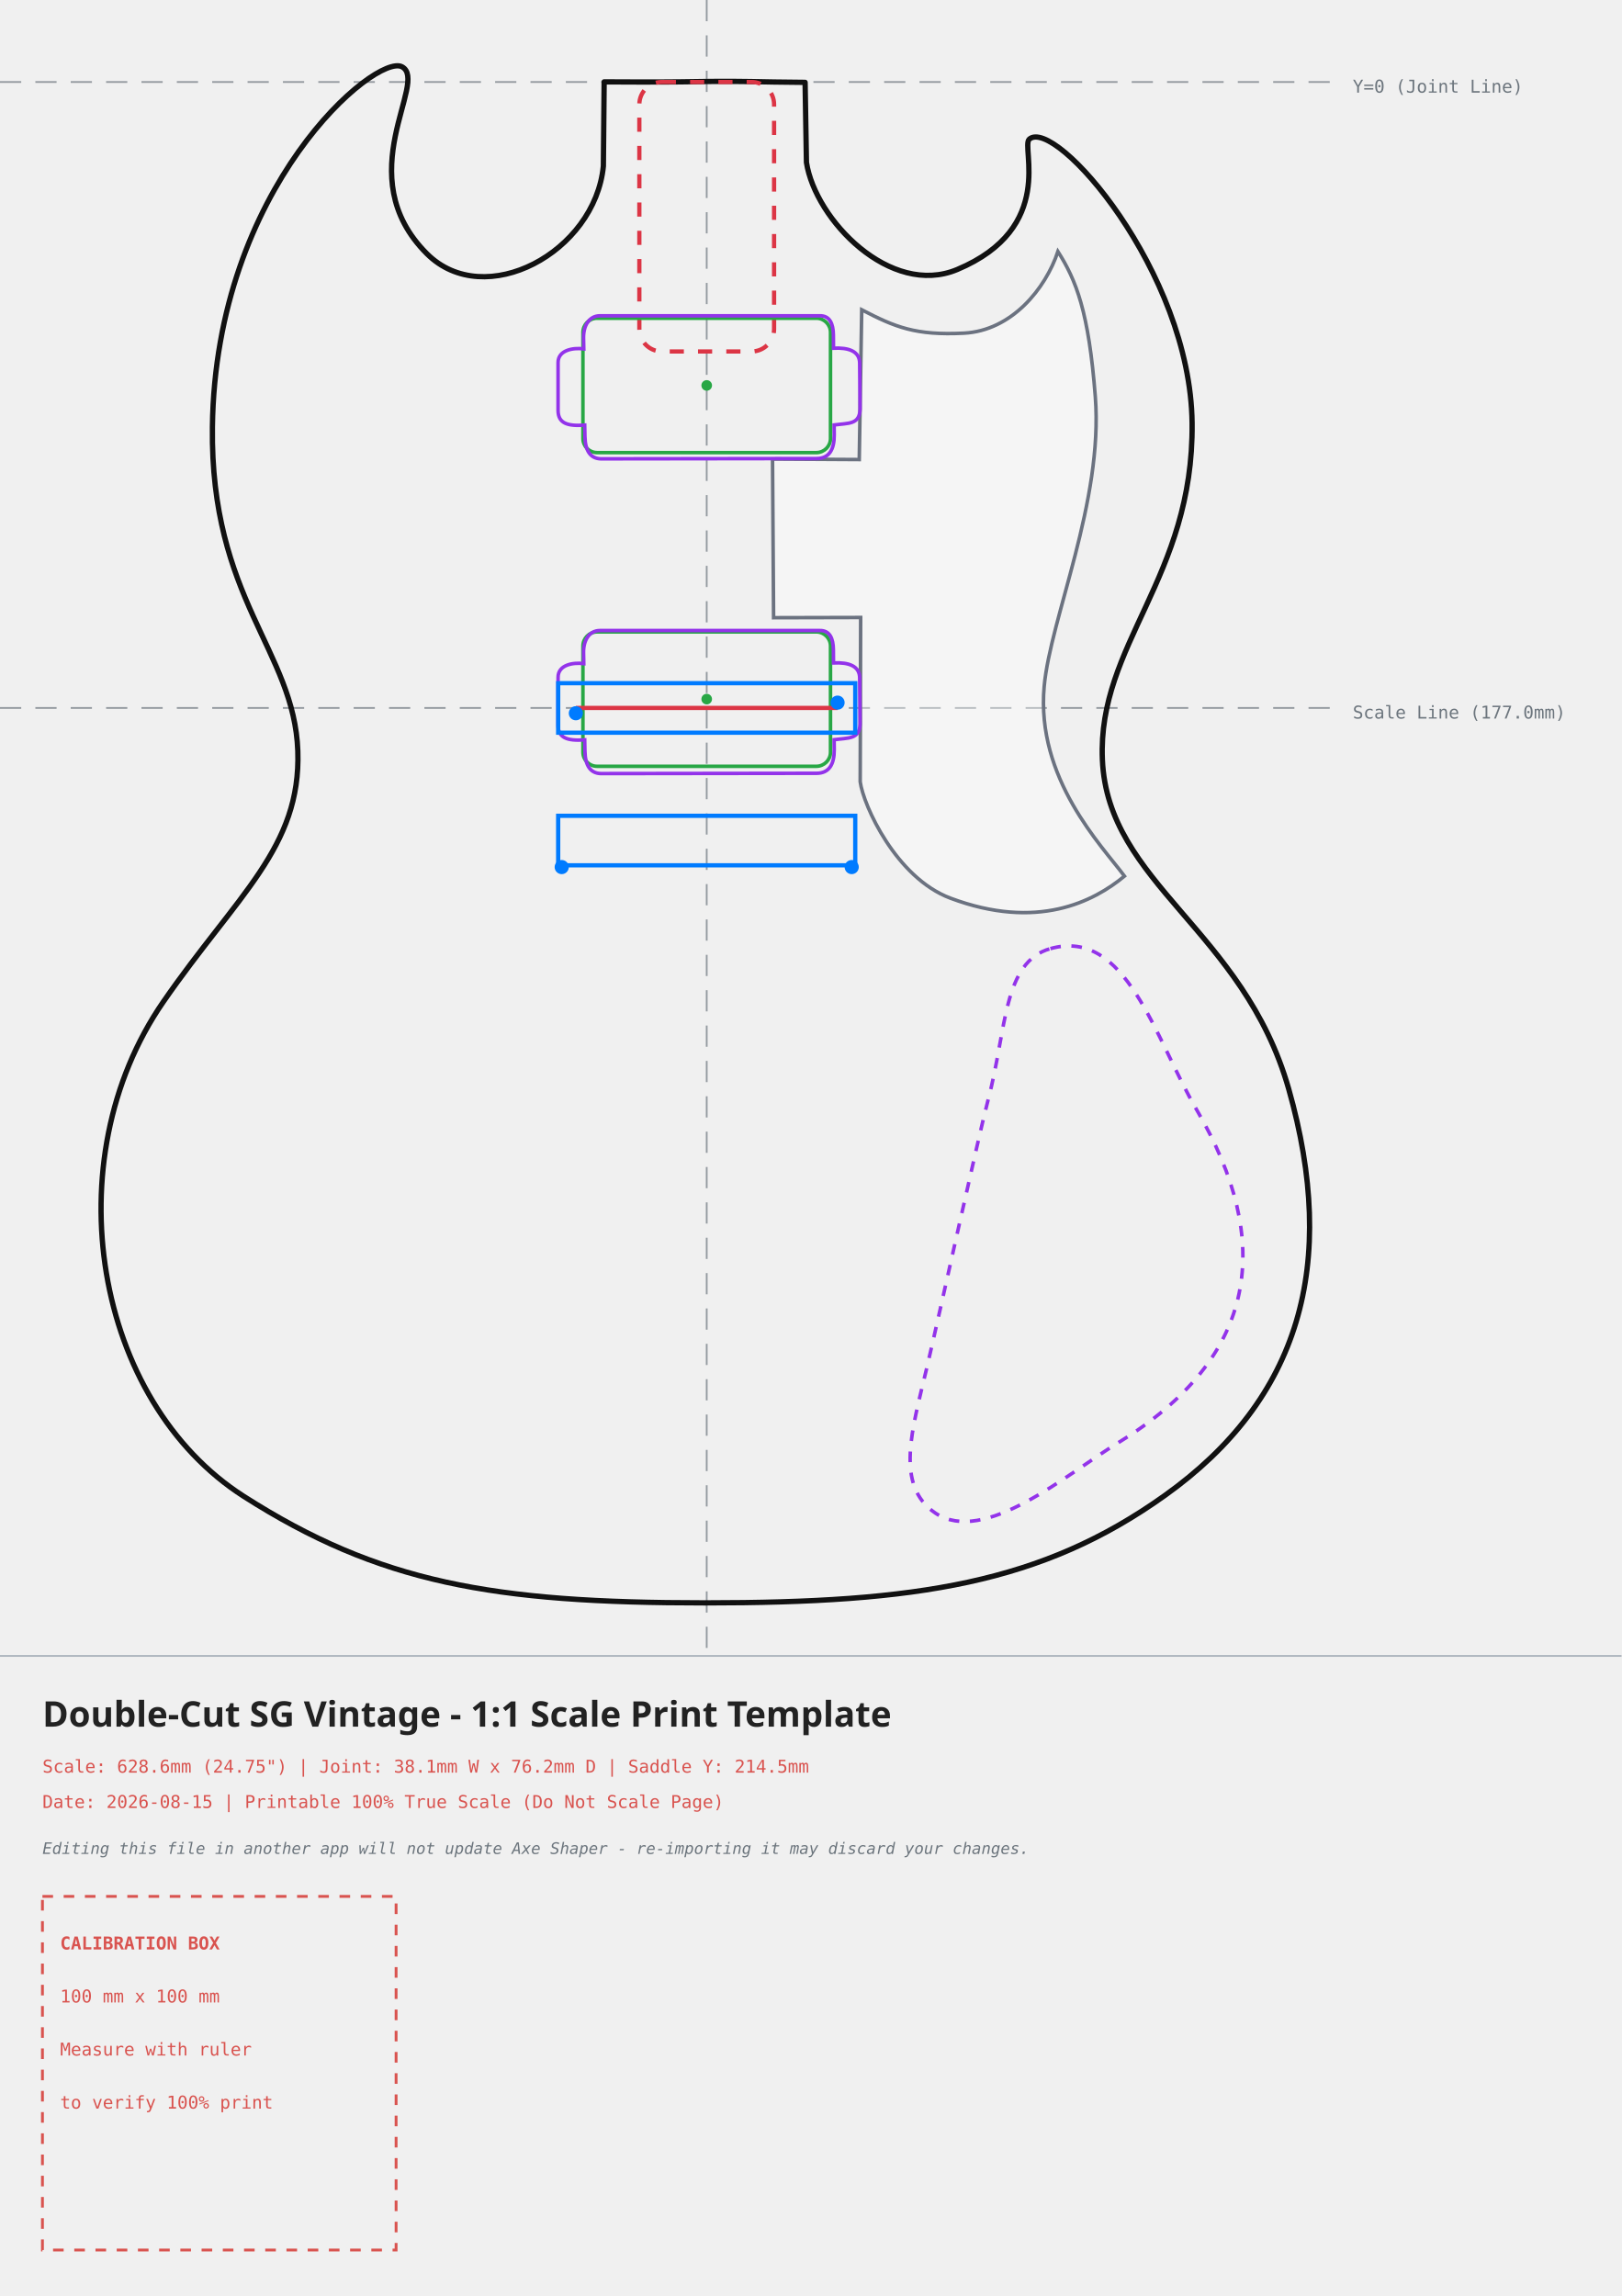
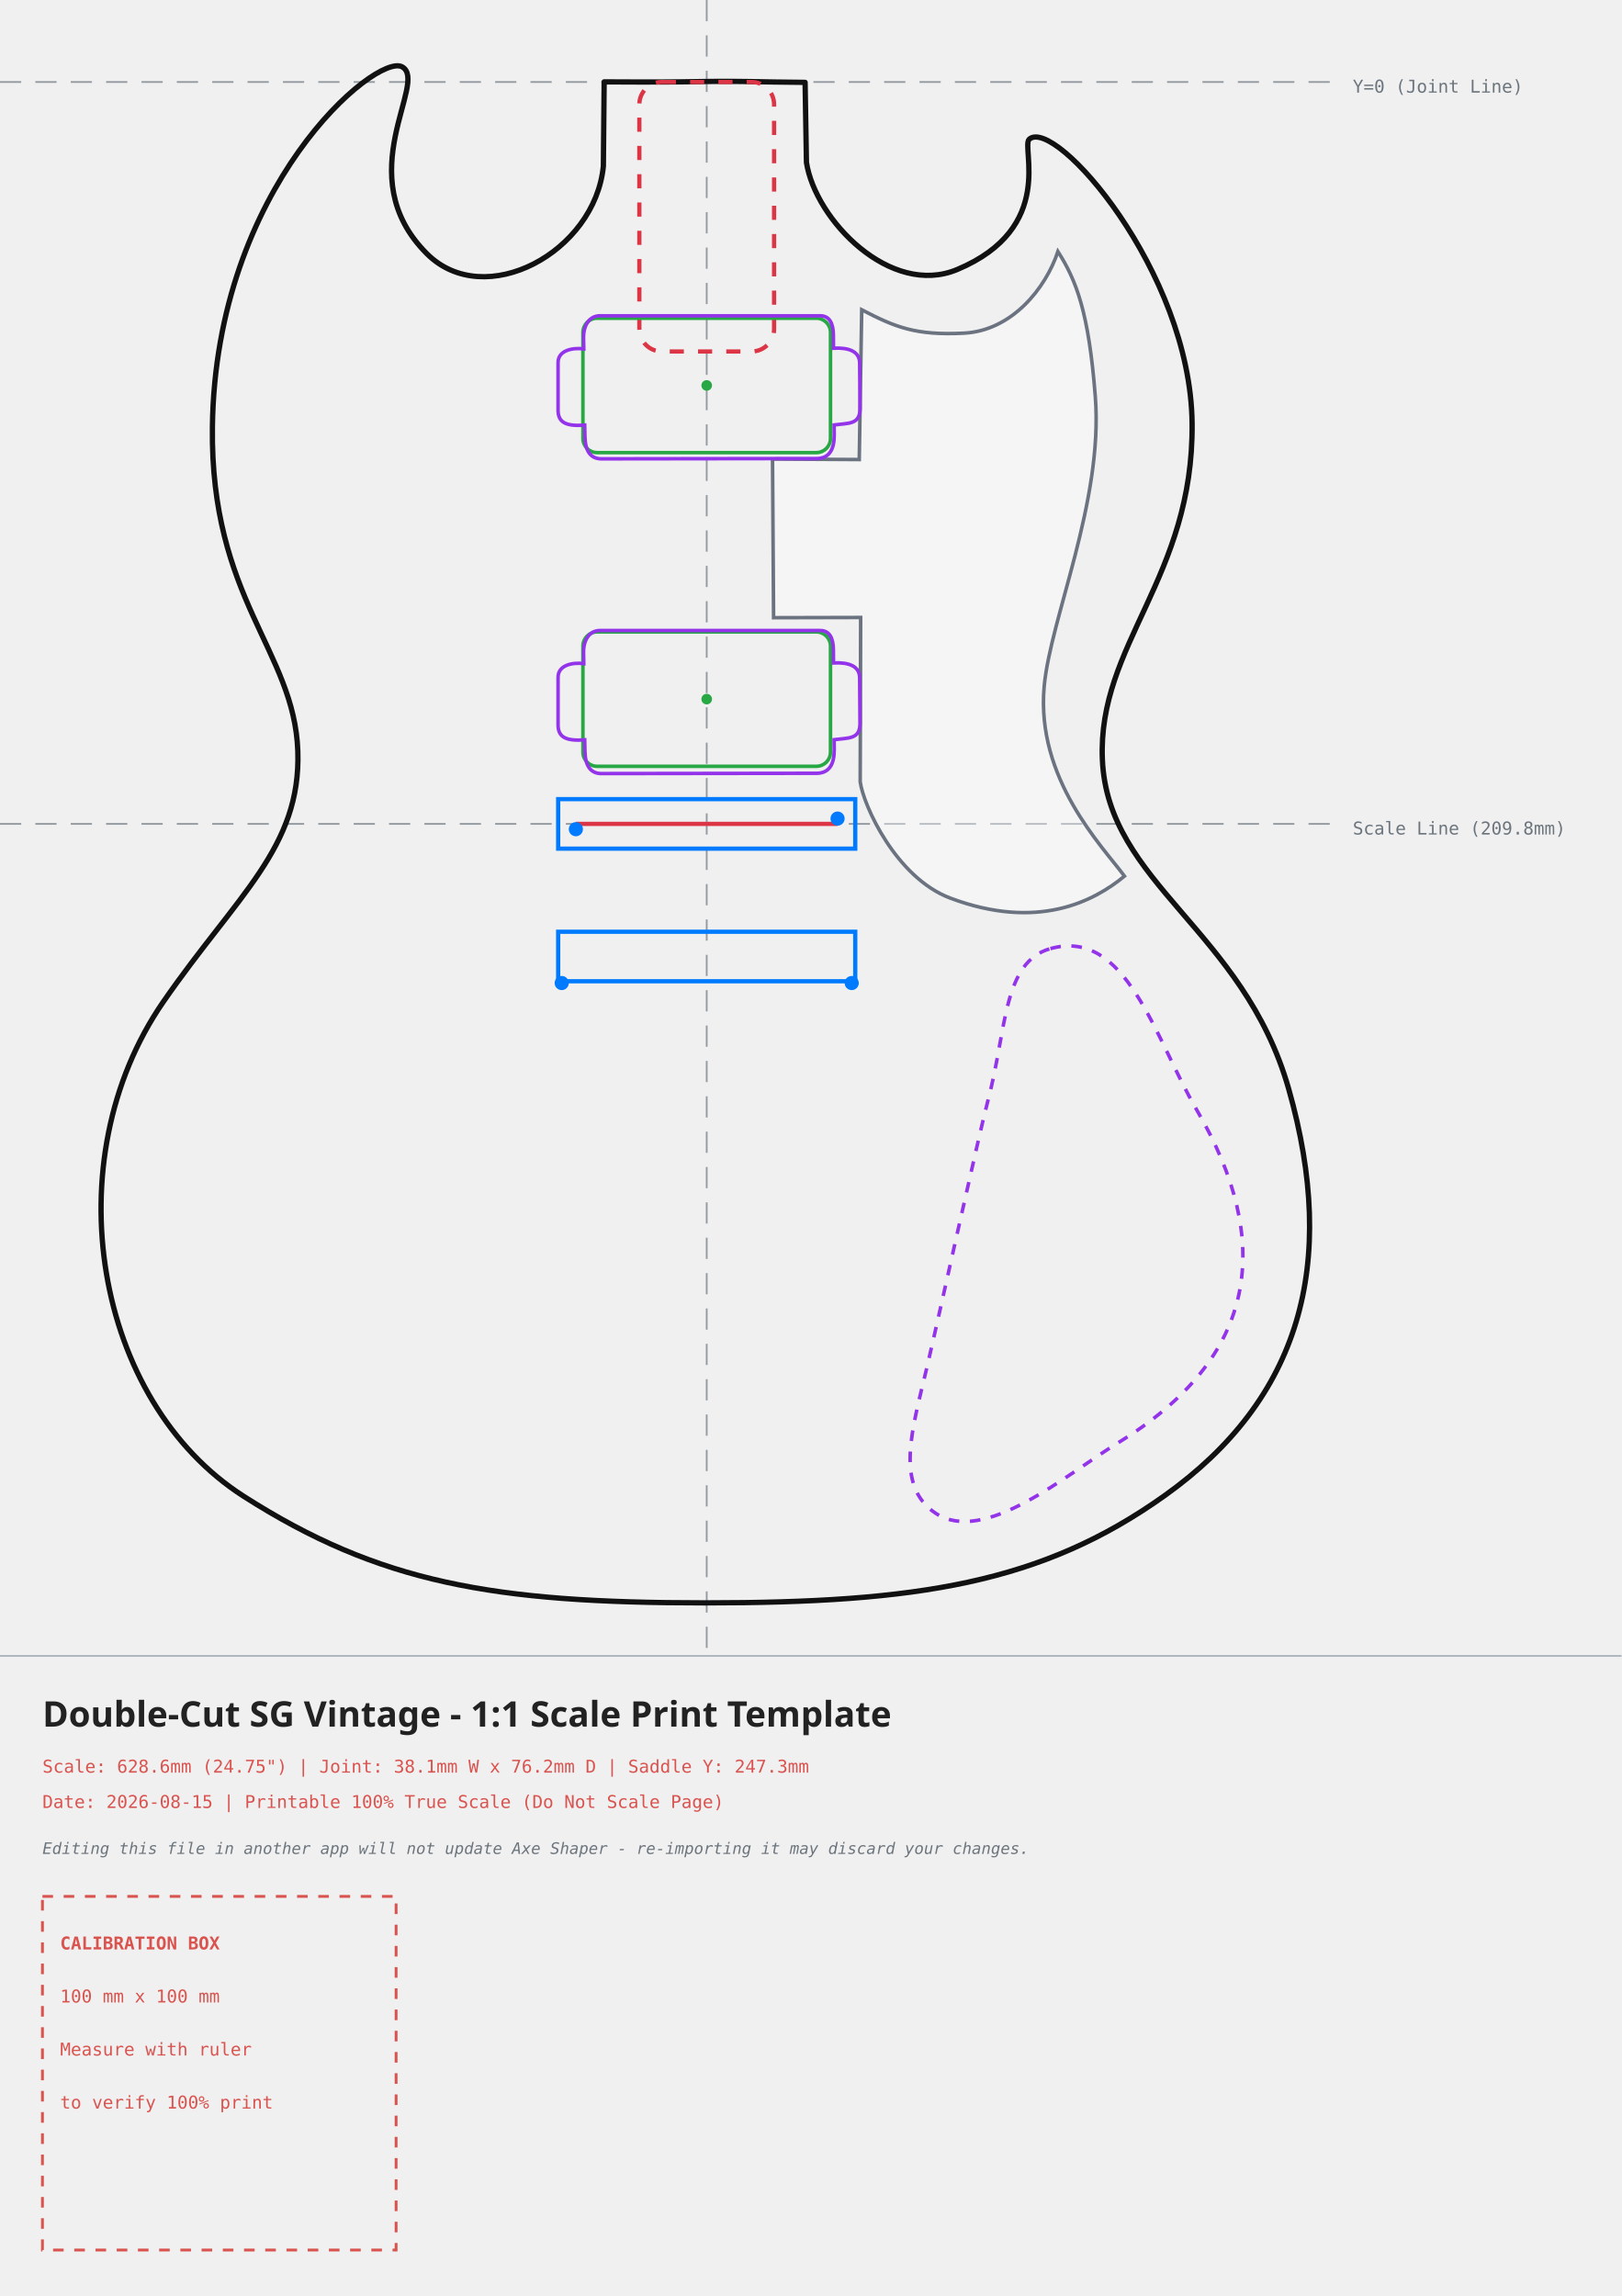
<svg xmlns="http://www.w3.org/2000/svg" width="458.51mm" height="649.26mm" viewBox="-199.83 -23.19 458.51 649.26">
  <style>
    .body-line { fill: none; stroke: #111111; stroke-width: 1.5; stroke-linecap: round; stroke-linejoin: round; }
    .neck-pocket { fill: none; stroke: #dc3545; stroke-width: 1.2; stroke-dasharray: 4,4; }
    .pickup-rout { fill: none; stroke: #28a745; stroke-width: 1.0; }
    .bridge-rout { fill: none; stroke: #007bff; stroke-width: 1.2; }
    .back-route { fill: none; stroke: #9333ea; stroke-width: 1.0; stroke-dasharray: 3,3; }
    .front-route { fill: none; stroke: #9333ea; stroke-width: 1.0; }
    .pickguard { fill: #ffffff; fill-opacity: 0.35; stroke: #6b7280; stroke-width: 1.0; }
    .center-axis { fill: none; stroke: #6c757d; stroke-width: 0.5; stroke-dasharray: 6,4; opacity: 0.7; }
    .calibration-box { fill: none; stroke: #d9534f; stroke-width: 0.8; stroke-dasharray: 3,3; }
    .band-rule { fill: none; stroke: #adb5bd; stroke-width: 0.5; }
    .text-label { font-family: monospace, sans-serif; font-size: 5px; fill: #d9534f; }
    .disclaimer-label { font-family: monospace, sans-serif; font-size: 4.5px; font-style: italic; fill: #6c757d; }
    .axis-label { font-family: monospace, sans-serif; font-size: 5px; fill: #6c757d; }
    .title-label { font-family: sans-serif; font-size: 10px; font-weight: bold; fill: #222222; }
  </style>
  <g>
    <line x1="0" y1="-23.19" x2="0" y2="445.07" class="center-axis" />
    <line x1="-199.83" y1="0" x2="178.68" y2="0" class="center-axis" />
    <text x="182.68" y="3" class="axis-label">Y=0 (Joint Line)</text>
-     <line x1="-199.83" y1="177.00" x2="178.68" y2="177.00" class="center-axis" stroke="#007bff" />
-     <text x="182.68" y="180.00" class="axis-label" fill="#007bff">Scale Line (177.0mm)</text>
+     <line x1="-199.83" y1="209.79" x2="178.68" y2="209.79" class="center-axis" stroke="#007bff" />
+     <text x="182.68" y="212.79" class="axis-label" fill="#007bff">Scale Line (209.8mm)</text>
    <path d="M 97.19 245.06 C 118.65 239.06, 126.51 270.03, 138.58 290.70 C 160.30 327.91, 156.17 360.46, 116.28 384.83 C 101.68 393.75, 78.45 413.93, 64.69 404.70 C 53.01 396.88, 58.19 380.76, 62.18 363.82 C 66.17 346.89, 76.95 297.65, 79.58 287.78 C 84.83 268.12, 83.68 248.84, 97.19 245.06 Z" class="back-route" />
    <path d="M -19.05 0.00 C -19.05 0.00, -29.00 -0.04, -29.00 -0.04 C -29.00 -0.04, -29.22 23.78, -29.22 23.78 C -31.59 48.15, -62.76 64.90, -79.12 48.56 C -101.37 26.33, -78.37 -0.17, -86.17 -4.31 C -93.49 -8.19, -138.92 29.57, -139.77 97.55 C -140.38 146.10, -116.60 160.80, -115.62 189.19 C -114.68 216.45, -132.81 229.94, -153.63 260.07 C -184.83 305.22, -172.99 373.07, -130.88 399.96 C -92.57 424.42, -60.46 430.07, -0.46 430.07 C 59.54 430.07, 94.78 424.52, 129.55 399.69 C 167.72 372.44, 178.68 334.40, 164.55 284.70 C 151.75 239.72, 113.39 226.69, 111.88 191.62 C 110.48 159.01, 137.71 140.22, 137.25 96.48 C 136.79 53.54, 98.47 9.77, 91.20 16.18 C 88.76 18.33, 99.00 41.21, 70.84 53.02 C 51.97 60.93, 30.72 39.02, 28.20 22.74 C 28.20 22.74, 27.82 0.10, 27.82 0.10 C 27.82 0.10, 19.05 0.00, 19.05 0.00 C -1.22 -0.43, 1.22 0.04, -19.05 0.00 Z" class="body-line" />
    <path d="M 43.83 64.41 C 53.29 69.32, 59.02 71.71, 72.73 71.02 C 86.25 70.34, 95.84 58.38, 99.31 47.93 C 104.46 56.07, 108.01 64.85, 109.88 89.01 C 112.17 118.68, 97.18 151.56, 95.42 170.93 C 93.06 197.00, 111.77 216.02, 118.13 224.56 C 109.44 231.75, 93.48 240.02, 68.88 230.78 C 53.54 225.01, 44.30 204.58, 43.40 197.88 C 43.40 197.88, 43.53 151.42, 43.53 151.42 C 43.53 151.42, 18.91 151.48, 18.91 151.48 C 18.91 151.48, 18.61 106.62, 18.61 106.62 C 18.61 106.62, 43.13 106.76, 43.13 106.76 C 43.13 106.76, 43.83 64.41, 43.83 64.41 Z" class="pickguard" style="fill:#ffffff" />
    <rect x="-19.05" y="0" width="38.1" height="76.2" rx="6.35" ry="6.35" class="neck-pocket" />
    <g transform="translate(0, 85.79989) rotate(0)">
      <rect x="-35.00" y="-19.00" width="70" height="38" rx="4" ry="4" class="pickup-rout" />
      <circle cx="0" cy="0" r="1.5" fill="#28a745" />
    </g>
    <g transform="translate(0, 174.5036) rotate(0)">
      <rect x="-35.00" y="-19.00" width="70" height="38" rx="4" ry="4" class="pickup-rout" />
      <circle cx="0" cy="0" r="1.5" fill="#28a745" />
    </g>
    <path d="M -30.22 66.11 C -30.22 66.11, 31.89 66.11, 31.89 66.11 C 34.80 66.00, 35.79 68.36, 35.82 71.51 C 35.82 71.51, 35.85 75.27, 35.85 75.27 C 40.18 75.06, 43.23 76.13, 43.25 79.52 C 43.25 79.52, 43.36 92.52, 43.36 92.52 C 43.23 96.92, 40.13 96.43, 36.03 96.97 C 36.03 96.97, 36.06 99.79, 36.06 99.79 C 36.09 103.96, 34.60 106.48, 31.04 106.48 C 31.04 106.48, -29.95 106.56, -29.95 106.56 C -32.76 106.46, -34.34 104.51, -34.43 100.24 C -34.43 100.24, -34.50 97.03, -34.50 97.03 C -39.54 97.38, -42.01 96.44, -42.03 92.87 C -42.03 92.87, -42.03 79.35, -42.03 79.35 C -42.05 75.84, -37.88 75.07, -34.76 75.46 C -34.76 75.46, -34.82 72.48, -34.82 72.48 C -34.91 68.78, -33.14 66.11, -30.22 66.11 Z" class="front-route" />
    <path d="M -30.22 155.11 C -30.22 155.11, 31.89 155.11, 31.89 155.11 C 34.80 155.00, 35.79 157.36, 35.82 160.51 C 35.82 160.51, 35.85 164.27, 35.85 164.27 C 40.18 164.06, 43.23 165.13, 43.25 168.52 C 43.25 168.52, 43.36 181.52, 43.36 181.52 C 43.23 185.92, 40.13 185.43, 36.03 185.97 C 36.03 185.97, 36.06 188.79, 36.06 188.79 C 36.09 192.96, 34.60 195.48, 31.04 195.48 C 31.04 195.48, -29.95 195.56, -29.95 195.56 C -32.76 195.46, -34.34 193.51, -34.43 189.24 C -34.43 189.24, -34.50 186.03, -34.50 186.03 C -39.54 186.38, -42.01 185.44, -42.03 181.87 C -42.03 181.87, -42.03 168.35, -42.03 168.35 C -42.05 164.84, -37.88 164.07, -34.76 164.46 C -34.76 164.46, -34.82 161.48, -34.82 161.48 C -34.91 157.78, -33.14 155.11, -30.22 155.11 Z" class="front-route" />
    <g id="bridge-hardware">
-       <rect x="-42.00" y="170.00" width="84" height="14" class="bridge-rout" />
-       <rect x="-42.00" y="207.50" width="84" height="14" class="bridge-rout" />
-       <line x1="-37.00" y1="177.00" x2="37.00" y2="177.00" stroke="#dc3545" stroke-width="1.2" />
-       <g transform="translate(0, 177.00)">
+       <rect x="-42.00" y="202.79" width="84" height="14" class="bridge-rout" />
+       <rect x="-42.00" y="240.29" width="84" height="14" class="bridge-rout" />
+       <line x1="-37.00" y1="209.79" x2="37.00" y2="209.79" stroke="#dc3545" stroke-width="1.2" />
+       <g transform="translate(0, 209.79)">
        <circle cx="-37" cy="1.5" r="2" fill="#007bff" />
        <circle cx="37" cy="-1.5" r="2" fill="#007bff" />
        <circle cx="-41" cy="45" r="2" fill="#007bff" />
        <circle cx="41" cy="45" r="2" fill="#007bff" />
      </g>
    </g>
  </g>
  <g>
    <line x1="-199.83" y1="445.07" x2="258.68" y2="445.07" class="band-rule" />
    <text x="-187.83" y="465.07" class="title-label">Double-Cut SG Vintage - 1:1 Scale Print Template</text>
-     <text x="-187.83" y="478.07" class="text-label">Scale: 628.6mm (24.75") | Joint: 38.1mm W x 76.2mm D | Saddle Y: 214.5mm</text>
+     <text x="-187.83" y="478.07" class="text-label">Scale: 628.6mm (24.75") | Joint: 38.1mm W x 76.2mm D | Saddle Y: 247.3mm</text>
    <text x="-187.83" y="488.07" class="text-label">Date: 2026-08-15 | Printable 100% True Scale (Do Not Scale Page)</text>
    <text x="-187.83" y="501.07" class="disclaimer-label">Editing this file in another app will not update Axe Shaper - re-importing it may discard your changes.</text>
    <g transform="translate(-187.83, 513.07)">
      <rect x="0" y="0" width="100" height="100" class="calibration-box" />
      <text x="5" y="15" class="text-label" font-weight="bold">CALIBRATION BOX</text>
      <text x="5" y="30" class="text-label">100 mm x 100 mm</text>
      <text x="5" y="45" class="text-label">Measure with ruler</text>
      <text x="5" y="60" class="text-label">to verify 100% print</text>
    </g>
  </g>
</svg>
